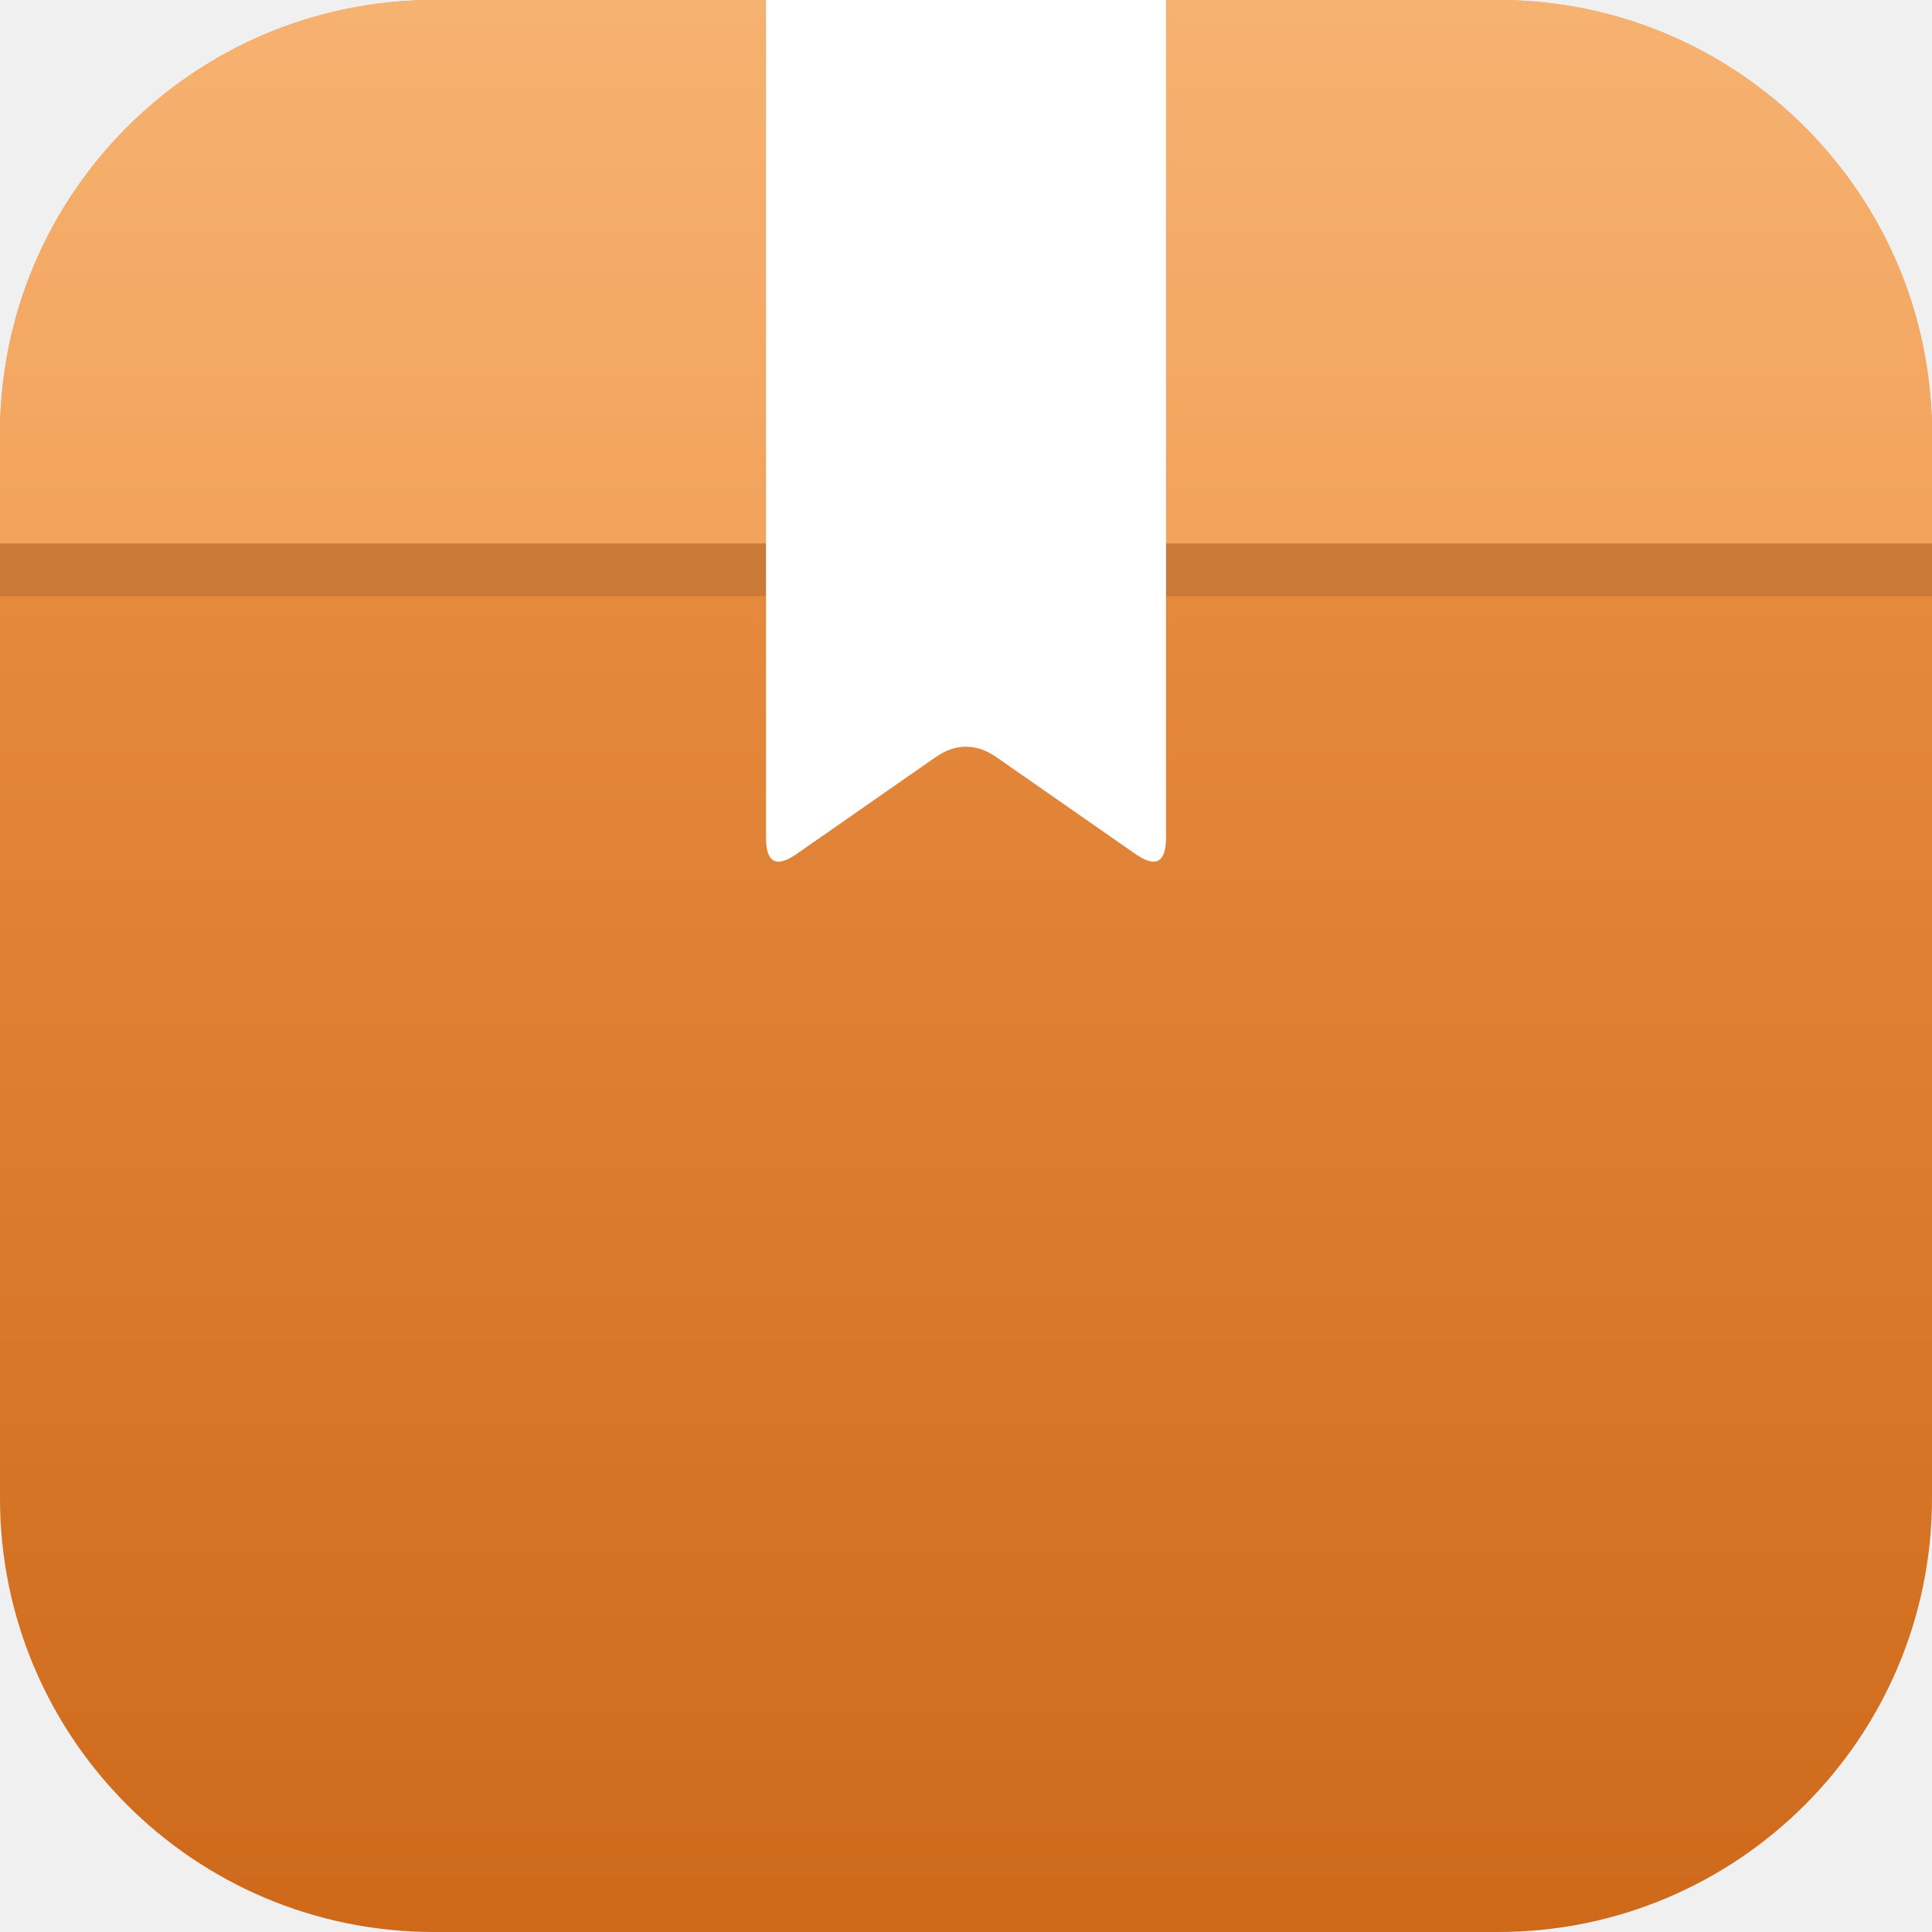
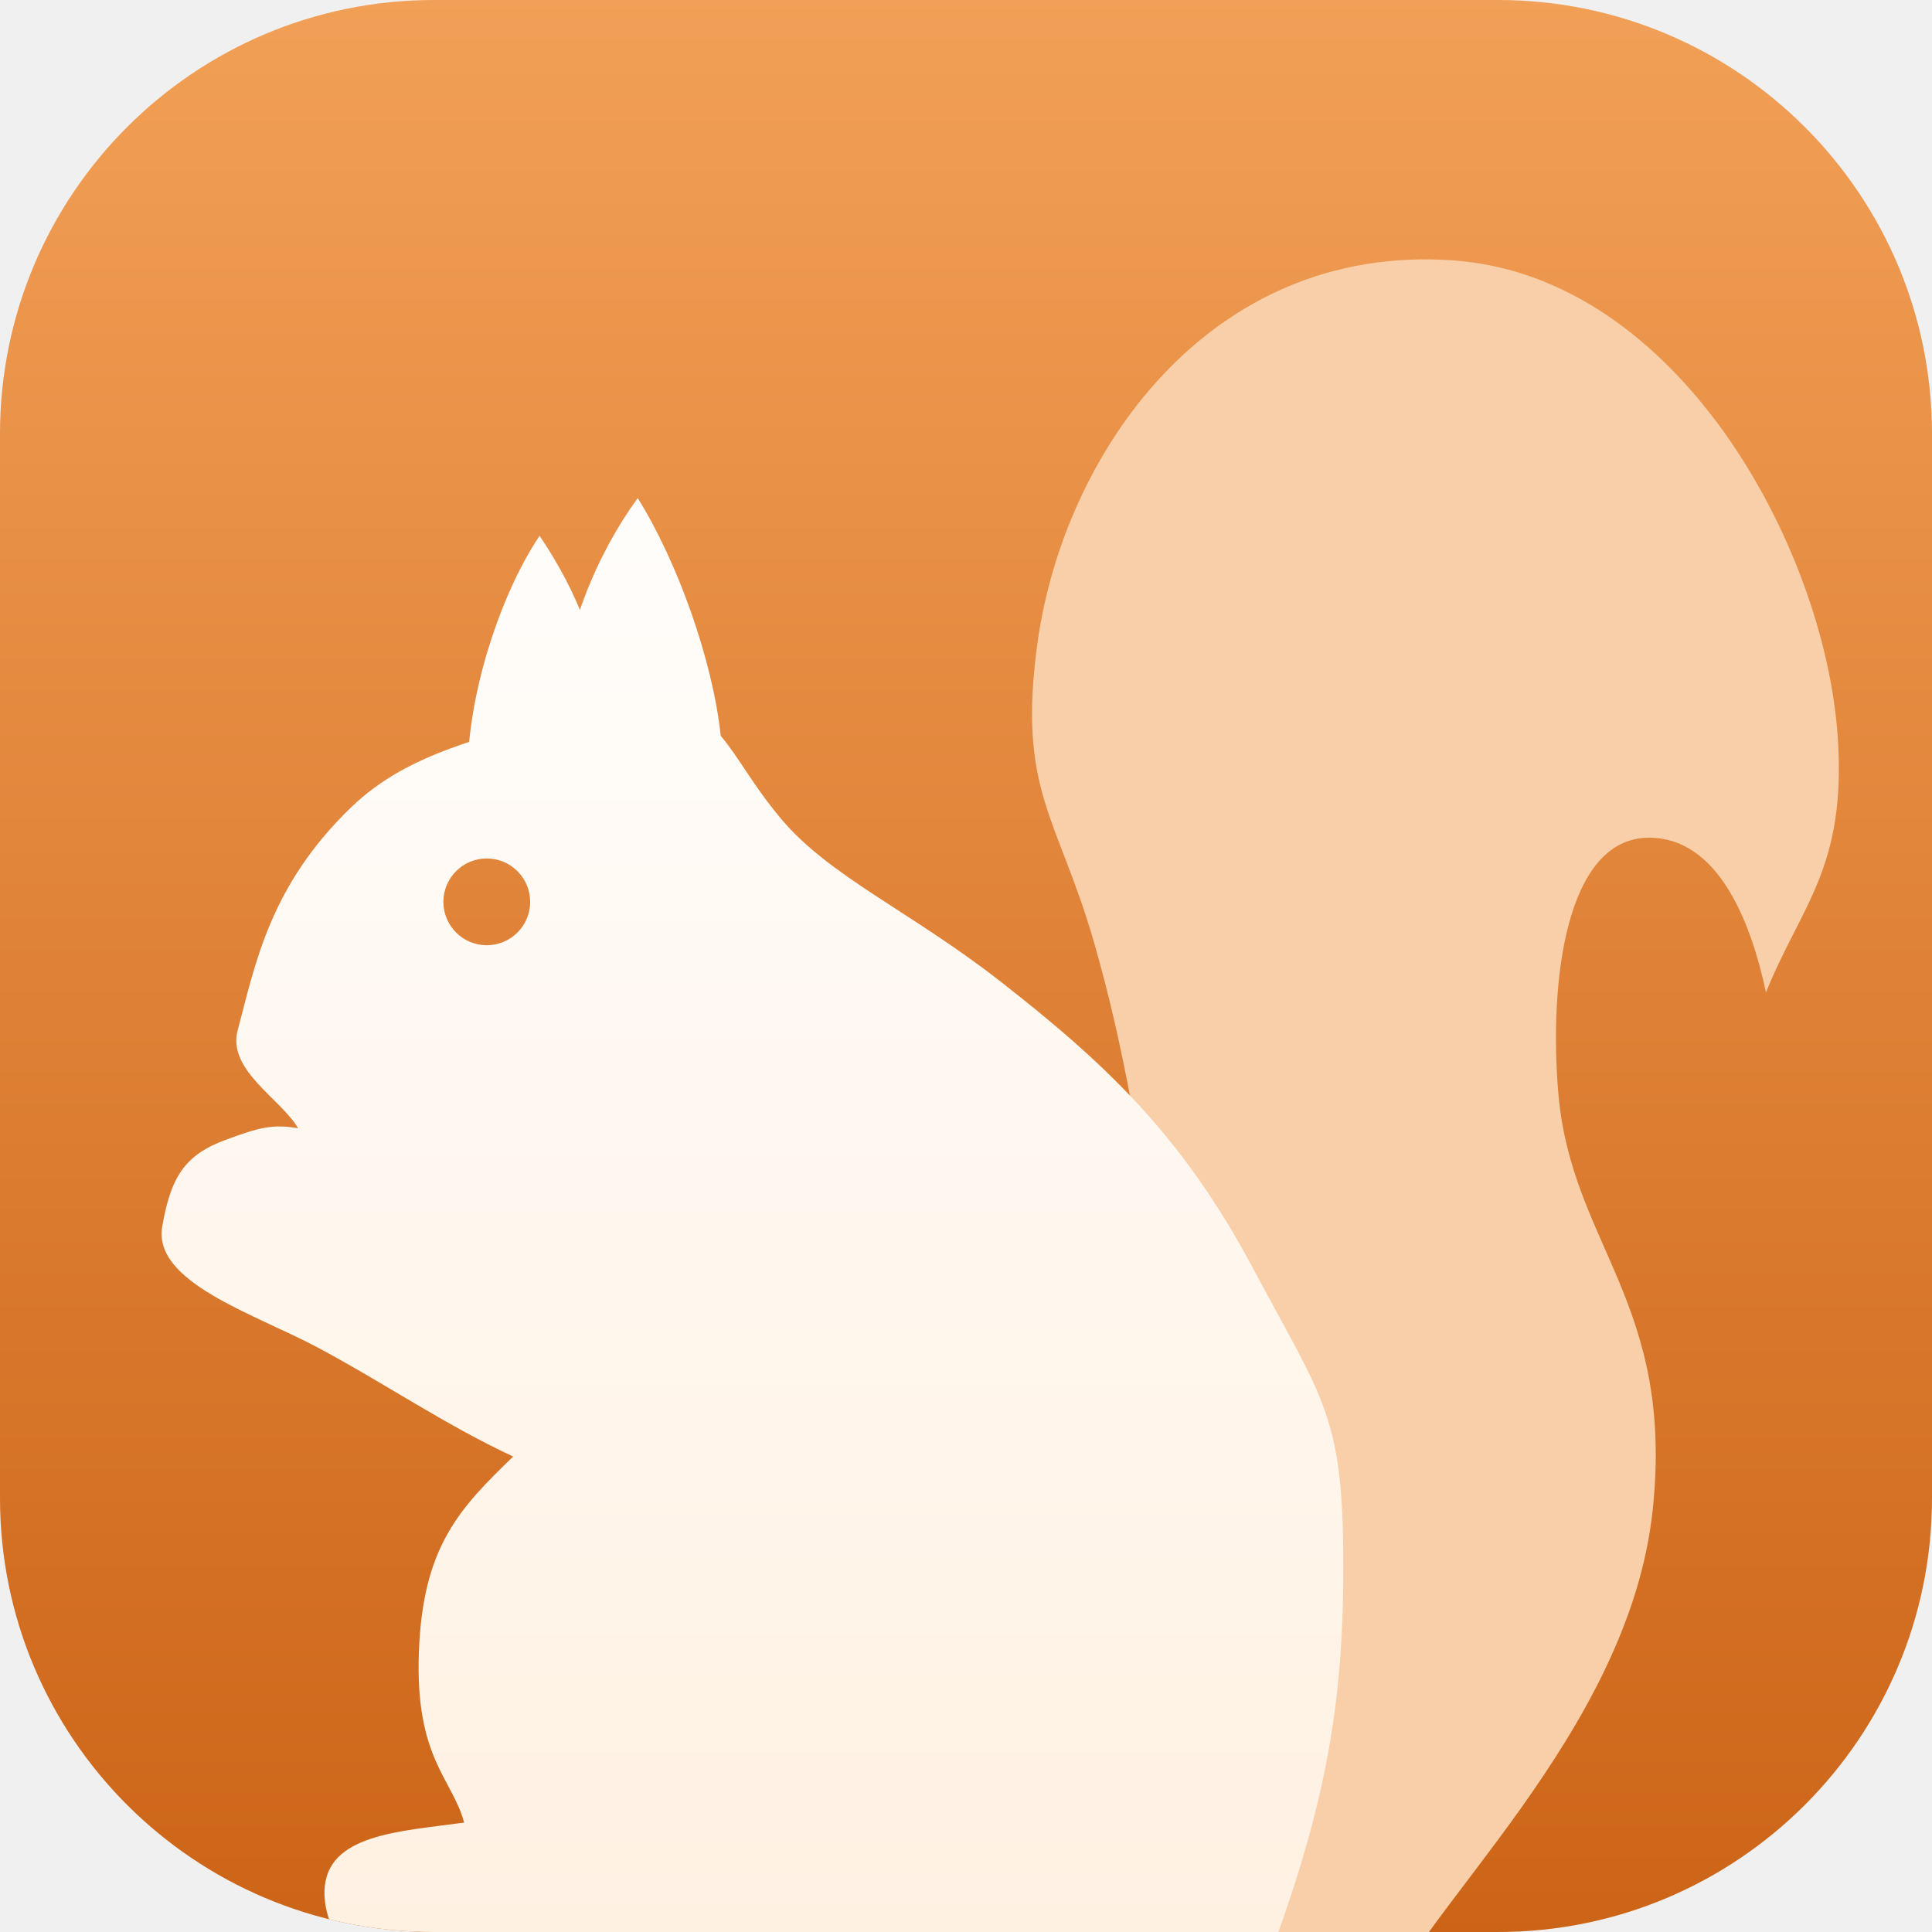
<svg xmlns="http://www.w3.org/2000/svg" viewBox="0 0 1024 1024" width="1024" height="1024">
  <defs>
    <linearGradient id="fill" x1="0" y1="0" x2="0" y2="1">
-       <stop offset="0" stop-color="#EF984D" />
-       <stop offset="1" stop-color="#CE691A" />
+       <stop offset="0" stop-color="#F2A057" />
+       <stop offset="1" stop-color="#CC6417" />
    </linearGradient>
-     <linearGradient id="lid-fill" x1="0" y1="0" x2="0" y2="1">
-       <stop offset="0" stop-color="#F6B271" />
-       <stop offset="1" stop-color="#F2A35C" />
+     <linearGradient id="fur" gradientUnits="userSpaceOnUse" x1="0" y1="140" x2="0" y2="1024">
+       <stop offset="0" stop-color="#FFFFFF" />
+       <stop offset="1" stop-color="#FFF1E2" />
    </linearGradient>
    <clipPath id="mask">
      <rect width="1024" height="1024" rx="230" />
    </clipPath>
  </defs>
  <g clip-path="url(#mask)">
    <rect width="1024" height="1024" fill="url(#fill)" />
-     <rect y="288" width="1024" height="28" fill="#000" opacity=".12" />
-     <rect width="1024" height="288" fill="url(#lid-fill)" />
-     <path fill="#FFFFFF" d="M406 0H618V444Q618 464 601.6 452.5L528.4 401.5Q512 390 495.6 401.5L422.4 452.5Q406 464 406 444Z" />
+     <path fill="#F8CFA8" d="M730.0 1070.0C750.5 1013.6 863.5 919.3 876.0 800.0C887.5 690.6 833.0 659.7 826.0 580.0C820.8 520.2 830.0 444.0 874.0 444.0C910.0 444.0 927.7 486.9 936.0 526.0C954.7 479.6 978.9 459.8 974.0 390.0C967.0 290.2 889.7 146.4 770.0 138.0C640.3 128.9 563.9 241.0 550.0 340.0C538.9 419.2 560.7 432.7 580.0 500.0C596.5 557.7 602.6 601.5 620.0 700.0C637.4 798.5 640.0 970.0 640.0 1070.0C640.0 1070.0 730.0 1070.0 730.0 1070.0Z" />
+     <path fill="url(#fur)" d="M248.0 402.0C250.2 360.1 267.0 312.2 286.0 284.0C306.1 313.8 318.0 344.2 322.0 382.0C322.0 382.0 248.0 402.0 248.0 402.0Z" />
+     <path fill="url(#fur)" fill-rule="evenodd" d="M126.0 546.0C135.3 511.2 142.8 469.7 186.0 428.0C217.7 397.4 258.4 391.7 296.0 378.0C299.1 334.1 316.8 293.1 338.0 264.0C359.2 297.9 377.8 350.2 382.0 390.0C392.3 402.3 398.6 415.6 414.0 434.0C439.7 464.6 482.7 483.1 530.0 520.0C585.2 563.1 626.4 601.4 664.0 672.0C701.6 742.6 712.0 750.0 712.0 830.0C712.0 910.0 701.2 968.0 660.0 1070.0C660.0 1070.0 190.0 1070.0 190.0 1070.0C192.6 1040.1 171.2 1026.0 172.0 1002.0C173.0 972.0 212.3 970.7 246.0 966.0C239.8 942.8 220.0 932.0 222.0 876.0C224.0 820.0 243.2 799.8 272.0 772.0C235.7 755.1 203.3 732.8 168.0 714.0C134.4 696.2 80.8 679.5 86.0 650.0C90.5 624.4 97.4 612.2 120.0 604.0C136.9 597.8 144.2 595.6 158.0 598.0C149.0 582.4 120.3 567.3 126.0 546.0ZM235 478a23 23 0 1 0 46 0a23 23 0 1 0 -46 0Z" />
  </g>
</svg>
